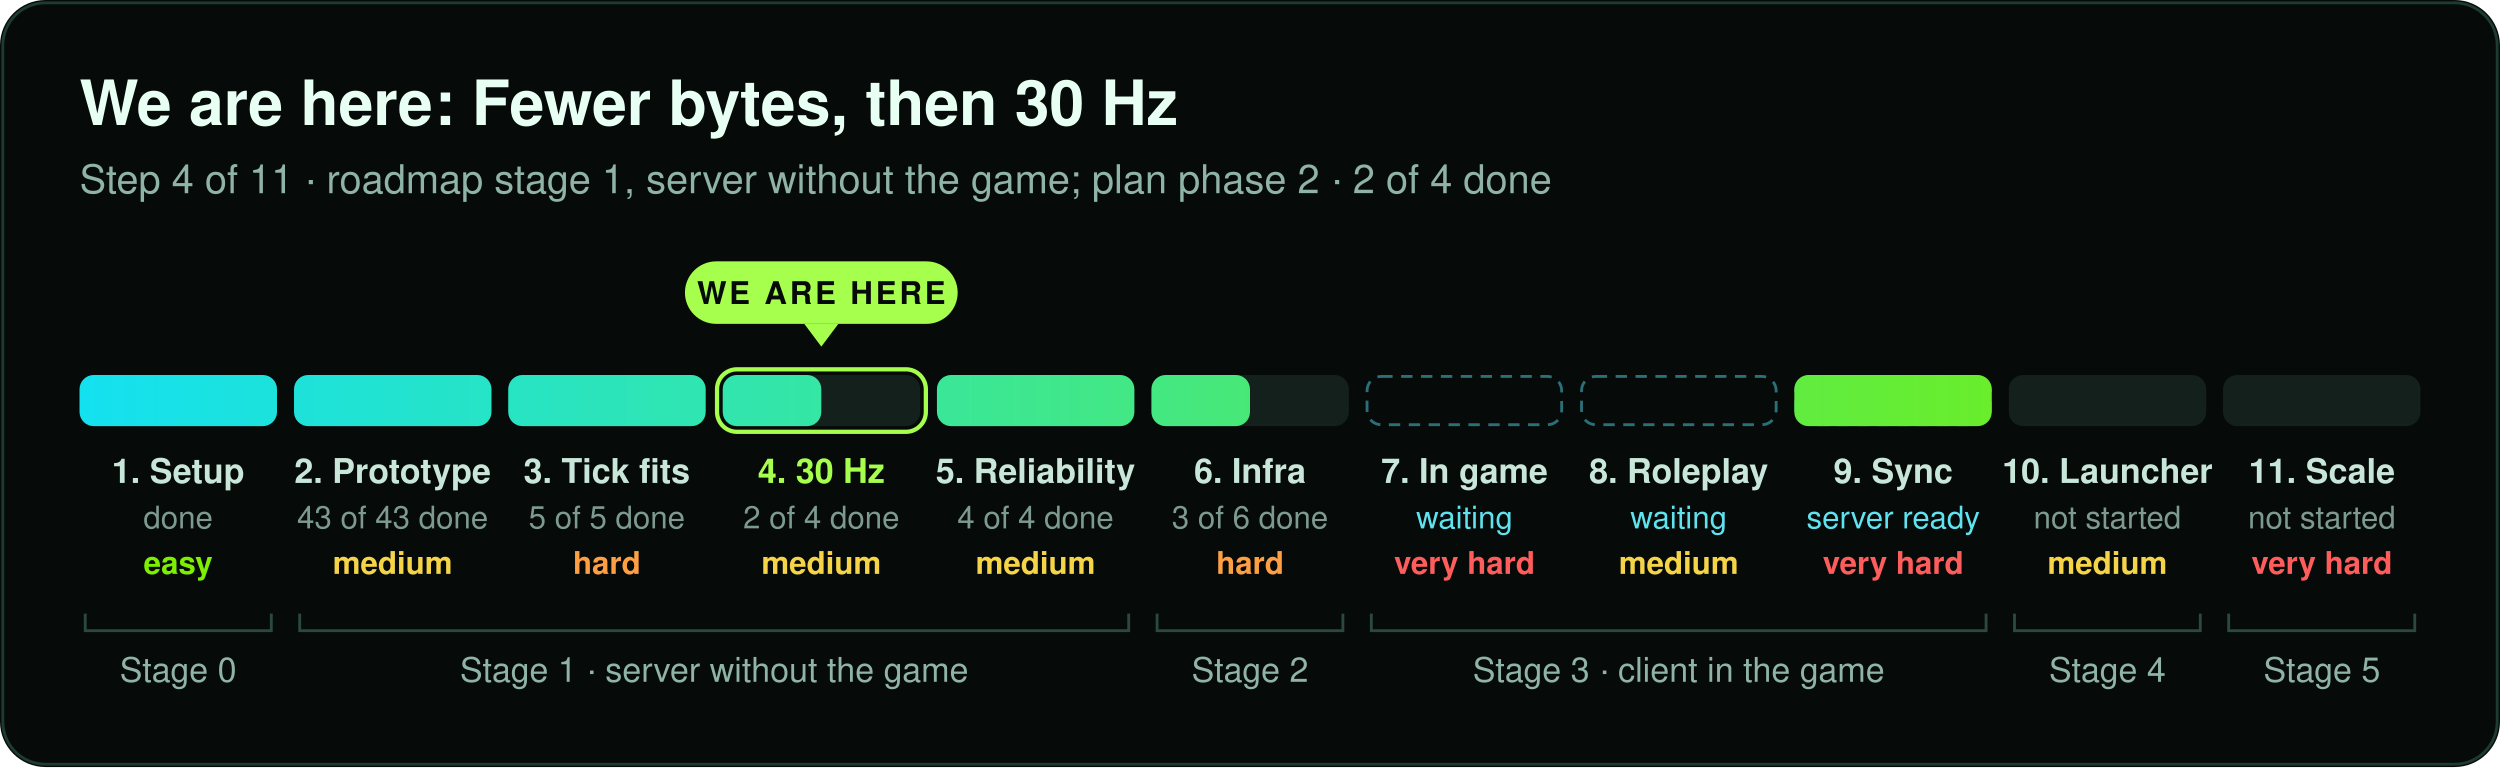
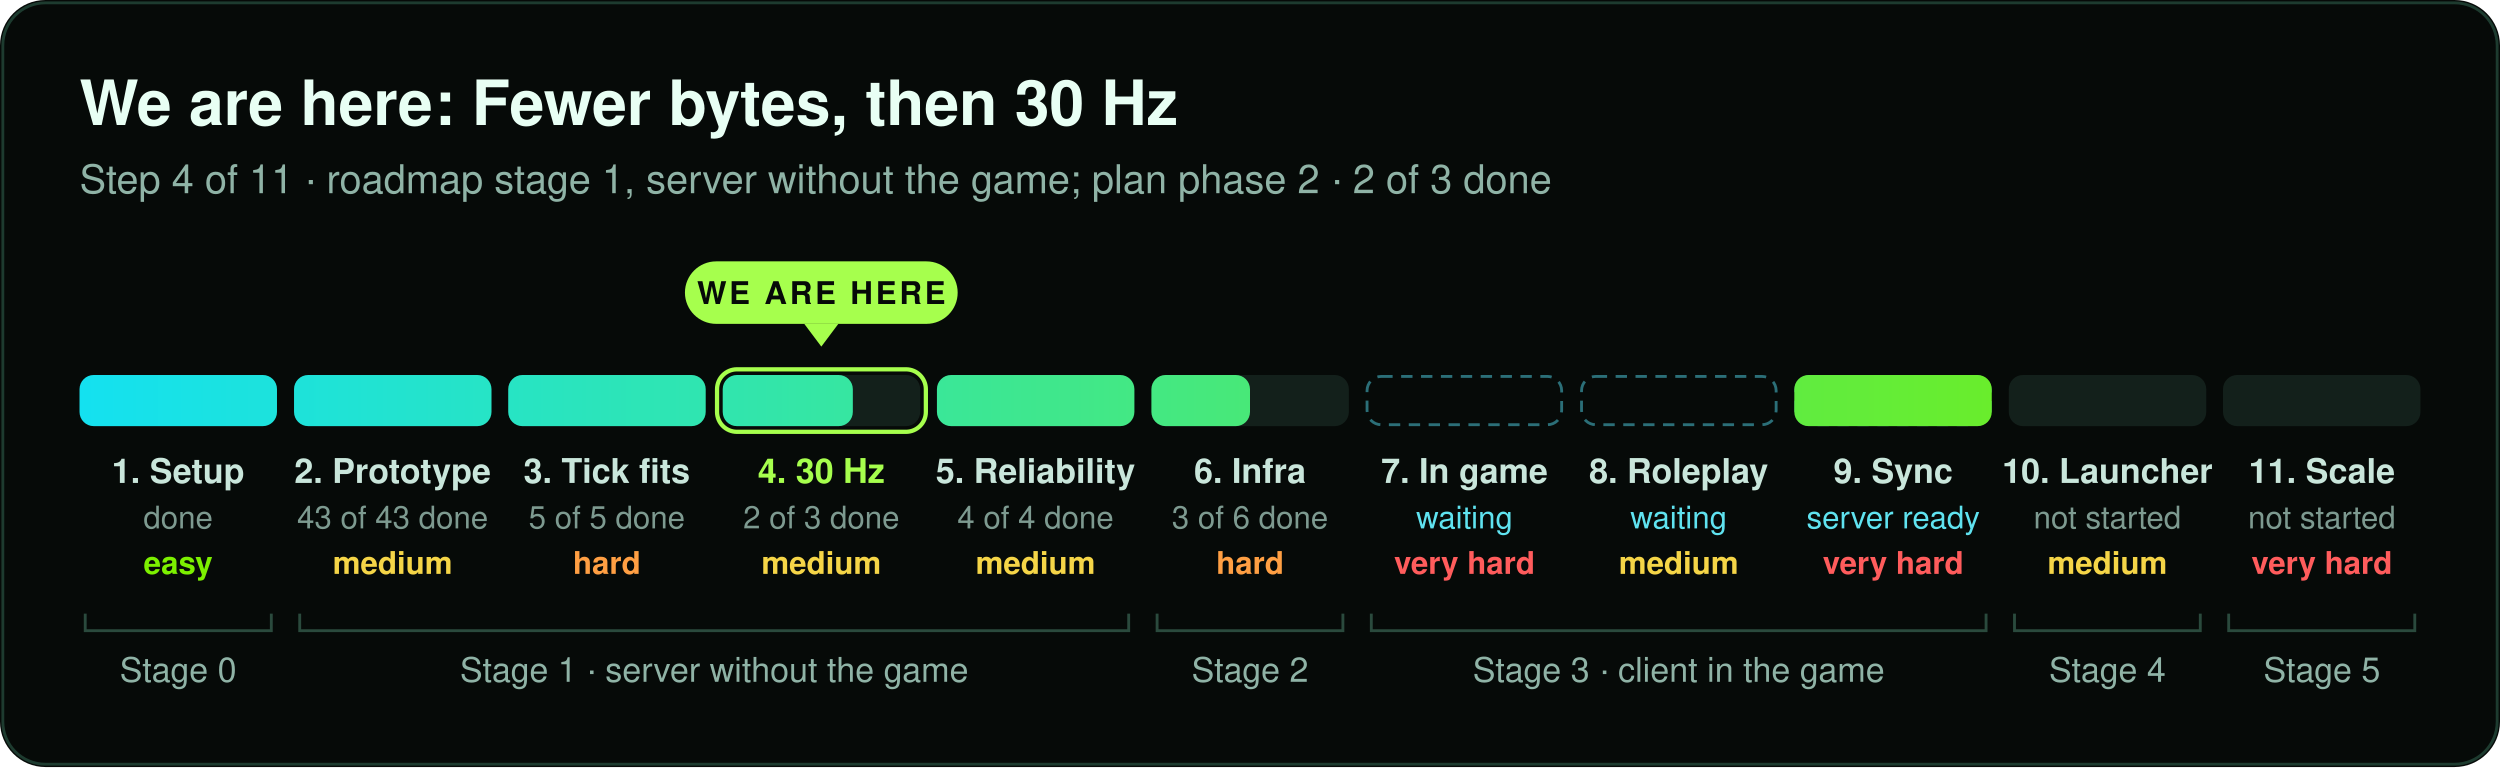
<svg xmlns="http://www.w3.org/2000/svg" width="880" height="270" viewBox="0 0 880 270" role="img" aria-label="Sawgrass progress">
  <defs>
    <linearGradient id="g" gradientUnits="userSpaceOnUse" x1="28" x2="852" y1="0" y2="0">
      <stop offset="0" stop-color="#14e1f0" />
      <stop offset="1" stop-color="#7cf000" />
    </linearGradient>
  </defs>
  <style>text{font-family:-apple-system,BlinkMacSystemFont,'Segoe UI',Helvetica,Arial,sans-serif}.h{font-size:22px;font-weight:700;fill:#e8fff4}.s{font-size:14px;fill:#8fb3a6}.l{font-size:12px;font-weight:600;fill:#c9e6db}.c{font-size:12px;font-weight:700;fill:#a6ff4d}.n{font-size:11px;fill:#7d9a90}.w{font-size:11px;fill:#5fe3f0}.m{font-size:11px;font-weight:700;fill:#060a08;letter-spacing:1px}.b{font-size:12px;fill:#8fb3a6}.d{font-size:11px;font-weight:600}</style>
  <rect width="880" height="270" rx="16" fill="#060a08" />
  <rect x="1" y="1" width="878" height="268" rx="15" fill="none" stroke="#1d3b2f" />
  <text x="28" y="44" class="h">We are here: Fewer bytes, then 30 Hz</text>
-   <text x="28" y="68" class="s">Step 4 of 11 · roadmap stage 1, server without the game; plan phase 2 · 2 of 4 done</text>
+   <text x="28" y="68" class="s">Step 4 of 11 · roadmap stage 1, server without the game; plan phase 2 · 2 of 3 done</text>
  <rect x="28.0" y="132" width="69.5" height="18" rx="5" fill="#13201b" />
  <rect x="28.0" y="132" width="69.5" height="18" rx="5" fill="url(#g)" />
  <text x="62.7" y="170" class="l" text-anchor="middle">1. Setup</text>
  <text x="62.7" y="186" class="n" text-anchor="middle">done</text>
  <text x="62.7" y="202" class="d" fill="#7cf000" text-anchor="middle">easy</text>
  <rect x="103.5" y="132" width="69.5" height="18" rx="5" fill="#13201b" />
  <rect x="103.5" y="132" width="69.5" height="18" rx="5" fill="url(#g)" />
  <text x="138.2" y="170" class="l" text-anchor="middle">2. Prototype</text>
  <text x="138.2" y="186" class="n" text-anchor="middle">43 of 43 done</text>
  <text x="138.2" y="202" class="d" fill="#f5d547" text-anchor="middle">medium</text>
  <rect x="178.9" y="132" width="69.5" height="18" rx="5" fill="#13201b" />
  <rect x="178.9" y="132" width="69.5" height="18" rx="5" fill="url(#g)" />
  <text x="213.6" y="170" class="l" text-anchor="middle">3. Tick fits</text>
  <text x="213.6" y="186" class="n" text-anchor="middle">5 of 5 done</text>
  <text x="213.6" y="202" class="d" fill="#ff9f43" text-anchor="middle">hard</text>
  <rect x="254.4" y="132" width="69.5" height="18" rx="5" fill="#13201b" />
-   <rect x="254.4" y="132" width="34.7" height="18" rx="5" fill="url(#g)" />
+   <rect x="254.4" y="132" width="45.8" height="18" rx="5" fill="url(#g)" />
  <rect x="252.4" y="130" width="73.5" height="22" rx="7" fill="none" stroke="#a6ff4d" stroke-width="1.5" />
  <rect x="241.1" y="92" width="96" height="22" rx="11" fill="#a6ff4d" />
  <text x="289.1" y="107" class="m" text-anchor="middle">WE ARE HERE</text>
  <path d="M283.1 114 L295.1 114 L289.1 122 Z" fill="#a6ff4d" />
  <text x="289.1" y="170" class="c" text-anchor="middle">4. 30 Hz</text>
-   <text x="289.1" y="186" class="n" text-anchor="middle">2 of 4 done</text>
+   <text x="289.1" y="186" class="n" text-anchor="middle">2 of 3 done</text>
  <text x="289.1" y="202" class="d" fill="#f5d547" text-anchor="middle">medium</text>
  <rect x="329.8" y="132" width="69.5" height="18" rx="5" fill="#13201b" />
  <rect x="329.8" y="132" width="69.5" height="18" rx="5" fill="url(#g)" />
  <text x="364.5" y="170" class="l" text-anchor="middle">5. Reliability</text>
  <text x="364.5" y="186" class="n" text-anchor="middle">4 of 4 done</text>
  <text x="364.5" y="202" class="d" fill="#f5d547" text-anchor="middle">medium</text>
  <rect x="405.3" y="132" width="69.5" height="18" rx="5" fill="#13201b" />
  <rect x="405.3" y="132" width="34.7" height="18" rx="5" fill="url(#g)" />
  <text x="440.0" y="170" class="l" text-anchor="middle">6. Infra</text>
  <text x="440.0" y="186" class="n" text-anchor="middle">3 of 6 done</text>
  <text x="440.0" y="202" class="d" fill="#ff9f43" text-anchor="middle">hard</text>
  <rect x="481.2" y="132.5" width="68.5" height="17" rx="5" fill="none" stroke="#2b6f78" stroke-dasharray="4 3" />
  <text x="515.5" y="170" class="l" text-anchor="middle">7. In game</text>
  <text x="515.5" y="186" class="w" text-anchor="middle">waiting</text>
  <text x="515.5" y="202" class="d" fill="#ff5c5c" text-anchor="middle">very hard</text>
  <rect x="556.7" y="132.5" width="68.5" height="17" rx="5" fill="none" stroke="#2b6f78" stroke-dasharray="4 3" />
  <text x="590.9" y="170" class="l" text-anchor="middle">8. Roleplay</text>
  <text x="590.9" y="186" class="w" text-anchor="middle">waiting</text>
  <text x="590.9" y="202" class="d" fill="#f5d547" text-anchor="middle">medium</text>
  <rect x="632.1" y="132.5" width="68.5" height="17" rx="5" fill="none" stroke="#2b6f78" stroke-dasharray="4 3" />
  <rect x="631.6" y="132" width="69.5" height="18" rx="5" fill="url(#g)" />
  <text x="666.4" y="170" class="l" text-anchor="middle">9. Sync</text>
  <text x="666.4" y="186" class="w" text-anchor="middle">server ready</text>
  <text x="666.4" y="202" class="d" fill="#ff5c5c" text-anchor="middle">very hard</text>
  <rect x="707.1" y="132" width="69.5" height="18" rx="5" fill="#13201b" />
  <text x="741.8" y="170" class="l" text-anchor="middle">10. Launcher</text>
  <text x="741.8" y="186" class="n" text-anchor="middle">not started</text>
  <text x="741.8" y="202" class="d" fill="#f5d547" text-anchor="middle">medium</text>
  <rect x="782.5" y="132" width="69.5" height="18" rx="5" fill="#13201b" />
  <text x="817.3" y="170" class="l" text-anchor="middle">11. Scale</text>
  <text x="817.3" y="186" class="n" text-anchor="middle">not started</text>
  <text x="817.3" y="202" class="d" fill="#ff5c5c" text-anchor="middle">very hard</text>
  <path d="M30.0 216 L30.0 222 L95.5 222 L95.5 216" fill="none" stroke="#2a4a3d" />
  <text x="62.7" y="240" class="b" text-anchor="middle">Stage 0</text>
  <path d="M105.5 216 L105.5 222 L397.3 222 L397.3 216" fill="none" stroke="#2a4a3d" />
  <text x="251.4" y="240" class="b" text-anchor="middle">Stage 1 · server without the game</text>
  <path d="M407.3 216 L407.3 222 L472.7 222 L472.7 216" fill="none" stroke="#2a4a3d" />
  <text x="440.0" y="240" class="b" text-anchor="middle">Stage 2</text>
  <path d="M482.7 216 L482.7 222 L699.1 222 L699.1 216" fill="none" stroke="#2a4a3d" />
  <text x="590.9" y="240" class="b" text-anchor="middle">Stage 3 · client in the game</text>
  <path d="M709.1 216 L709.1 222 L774.5 222 L774.5 216" fill="none" stroke="#2a4a3d" />
  <text x="741.8" y="240" class="b" text-anchor="middle">Stage 4</text>
  <path d="M784.5 216 L784.5 222 L850.0 222 L850.0 216" fill="none" stroke="#2a4a3d" />
  <text x="817.3" y="240" class="b" text-anchor="middle">Stage 5</text>
</svg>
